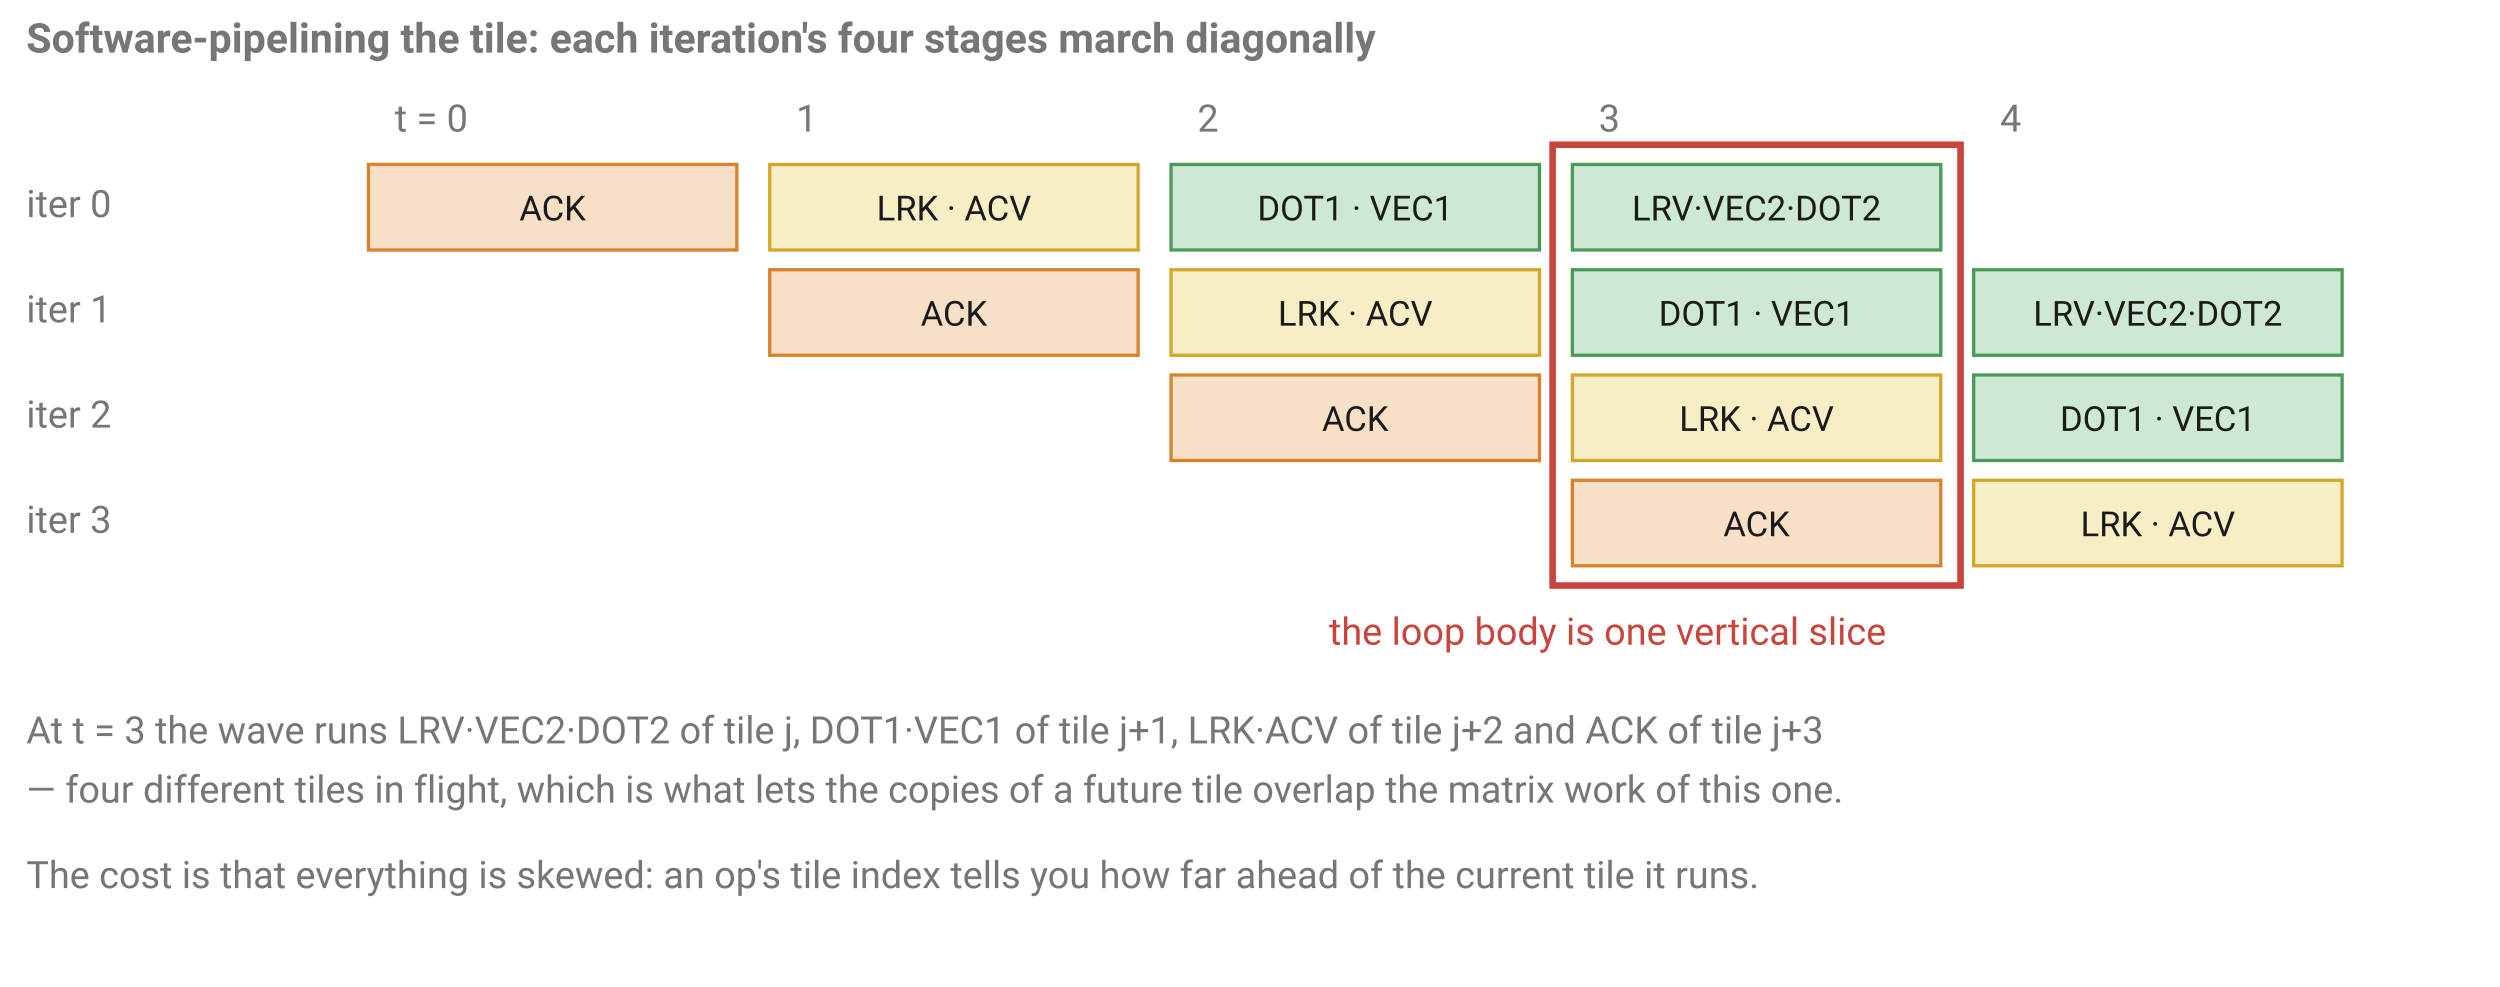
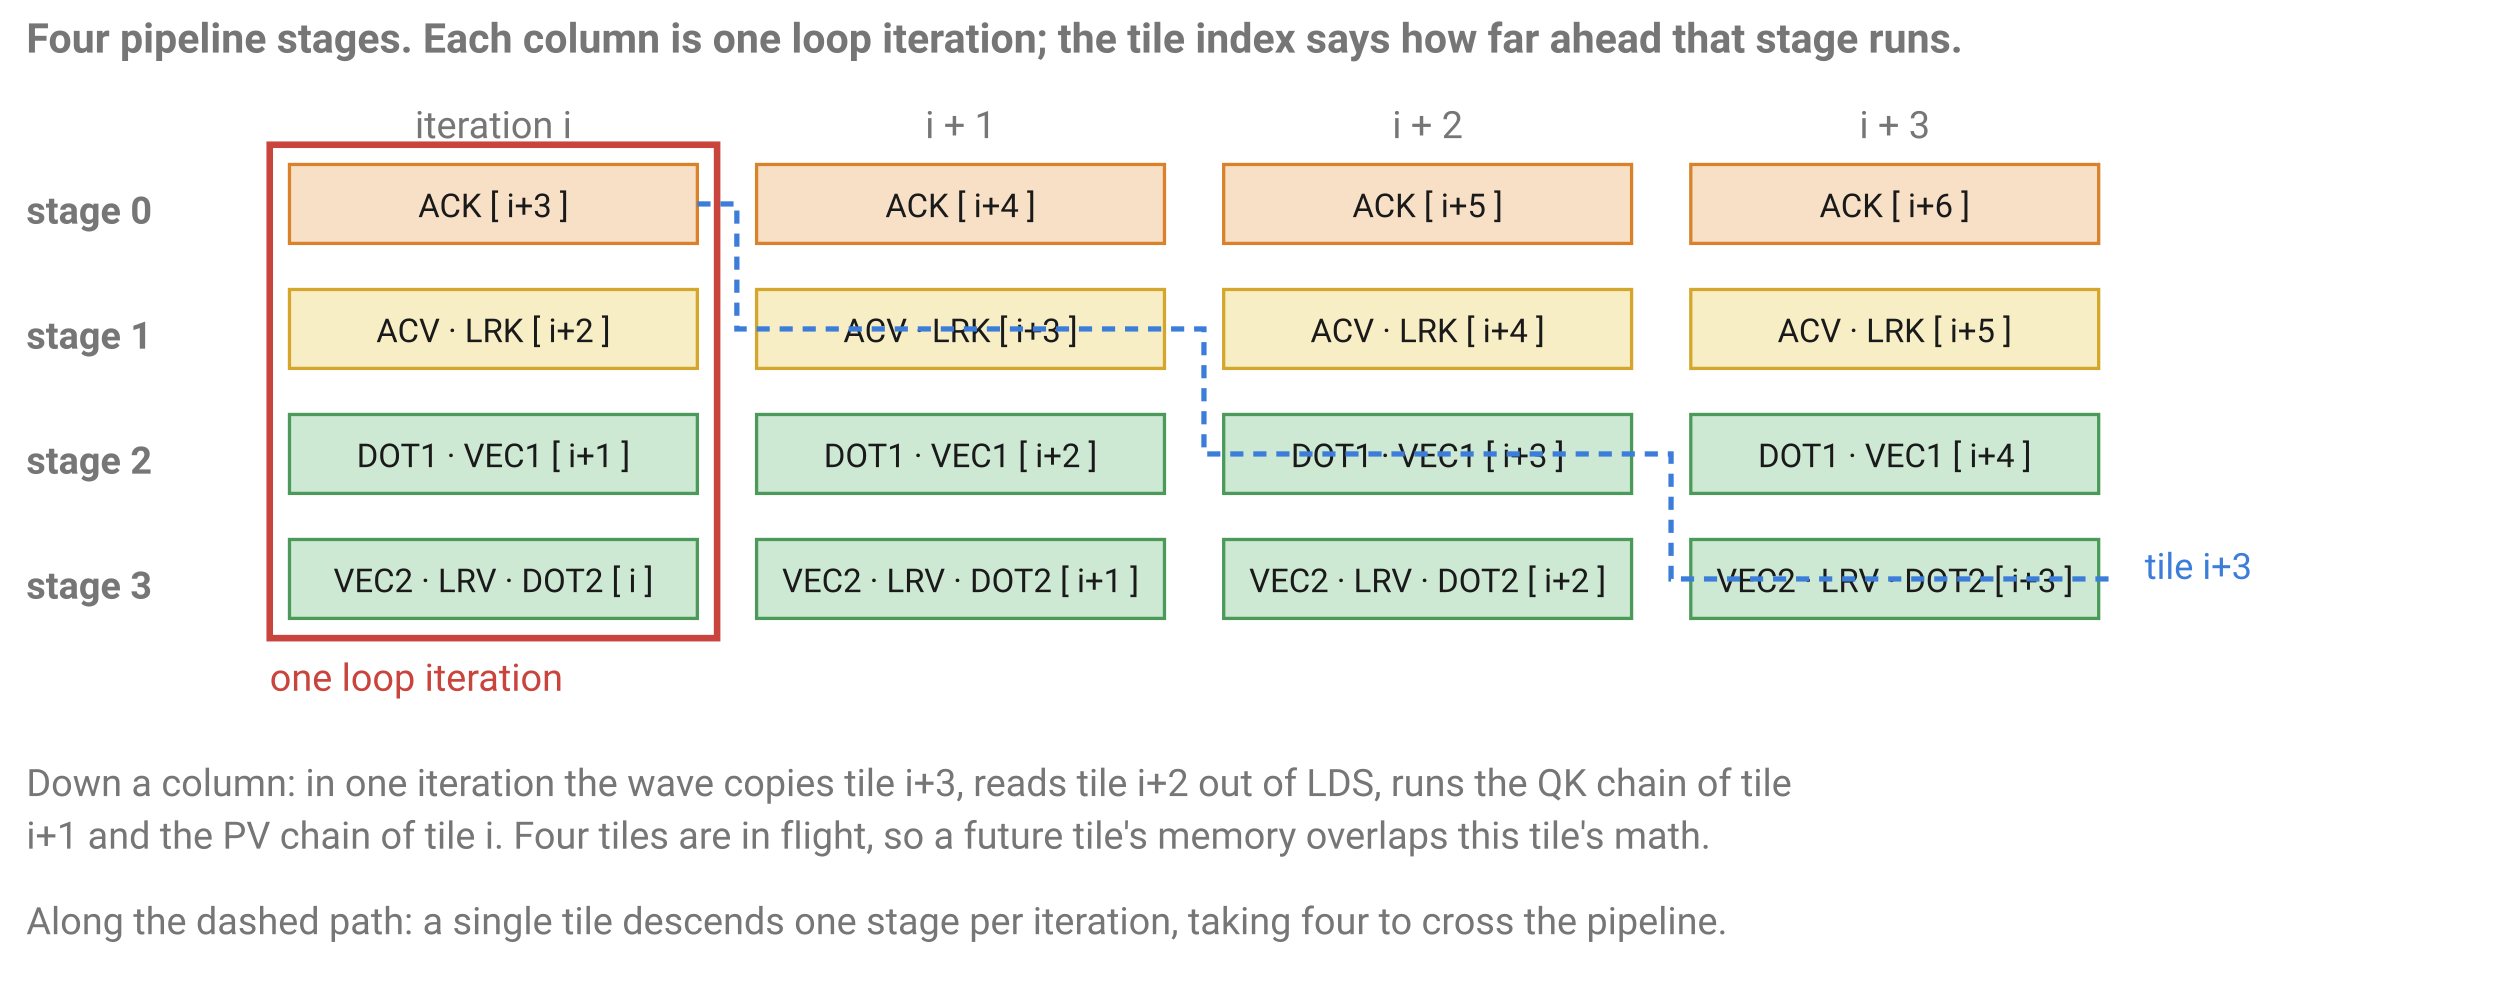
<svg xmlns="http://www.w3.org/2000/svg" viewBox="0 0 760 300" width="760" height="300" font-family="system-ui, -apple-system, Segoe UI, Roboto, sans-serif">
  <style>
    .h    { font-size: 12.5px; font-weight: 600; fill: #767676; }
    .lbl  { font-size: 11.5px; fill: #767676; }
-     .in   { font-size: 10.5px; fill: #1a1a1a; }
+     .st   { font-size: 11.5px; font-weight: 600; fill: #767676; }
+     .in   { font-size: 10px; fill: #1a1a1a; }
    .note { font-size: 11.5px; fill: #767676; }
-     .steady { fill: none; stroke: #c8443c; stroke-width: 2; }
-     .sl   { font-size: 11.5px; fill: #c8443c; }
+     .body { fill: none; stroke: #c8443c; stroke-width: 2; }
+     .bl   { font-size: 11.5px; fill: #c8443c; }
+     .diag { fill: none; stroke: #3b7dd8; stroke-width: 1.6; stroke-dasharray: 4 3; }
+     .dl   { font-size: 11px; fill: #3b7dd8; }
  </style>
-   <text class="h" x="8" y="16">Software-pipelining the tile: each iteration's four stages march diagonally</text>
-   <text class="lbl" x="120" y="40">t = 0</text>
-   <text class="lbl" x="242" y="40">1</text>
-   <text class="lbl" x="364" y="40">2</text>
-   <text class="lbl" x="486" y="40">3</text>
-   <text class="lbl" x="608" y="40">4</text>
-   <text class="lbl" x="8" y="66">iter 0</text>
-   <rect x="112" y="50" width="112" height="26" fill="#f7e0c6" stroke="#d9822b" />
-   <text class="in" x="168" y="67" text-anchor="middle">ACK</text>
-   <rect x="234" y="50" width="112" height="26" fill="#f7eec6" stroke="#d4a72c" />
-   <text class="in" x="290" y="67" text-anchor="middle">LRK · ACV</text>
-   <rect x="356" y="50" width="112" height="26" fill="#cde8d3" stroke="#4c9a5a" />
-   <text class="in" x="412" y="67" text-anchor="middle">DOT1 · VEC1</text>
-   <rect x="478" y="50" width="112" height="26" fill="#cde8d3" stroke="#4c9a5a" />
-   <text class="in" x="534" y="67" text-anchor="middle">LRV·VEC2·DOT2</text>
-   <text class="lbl" x="8" y="98">iter 1</text>
-   <rect x="234" y="82" width="112" height="26" fill="#f7e0c6" stroke="#d9822b" />
-   <text class="in" x="290" y="99" text-anchor="middle">ACK</text>
-   <rect x="356" y="82" width="112" height="26" fill="#f7eec6" stroke="#d4a72c" />
-   <text class="in" x="412" y="99" text-anchor="middle">LRK · ACV</text>
-   <rect x="478" y="82" width="112" height="26" fill="#cde8d3" stroke="#4c9a5a" />
-   <text class="in" x="534" y="99" text-anchor="middle">DOT1 · VEC1</text>
-   <rect x="600" y="82" width="112" height="26" fill="#cde8d3" stroke="#4c9a5a" />
-   <text class="in" x="656" y="99" text-anchor="middle">LRV·VEC2·DOT2</text>
-   <text class="lbl" x="8" y="130">iter 2</text>
-   <rect x="356" y="114" width="112" height="26" fill="#f7e0c6" stroke="#d9822b" />
-   <text class="in" x="412" y="131" text-anchor="middle">ACK</text>
-   <rect x="478" y="114" width="112" height="26" fill="#f7eec6" stroke="#d4a72c" />
-   <text class="in" x="534" y="131" text-anchor="middle">LRK · ACV</text>
-   <rect x="600" y="114" width="112" height="26" fill="#cde8d3" stroke="#4c9a5a" />
-   <text class="in" x="656" y="131" text-anchor="middle">DOT1 · VEC1</text>
-   <text class="lbl" x="8" y="162">iter 3</text>
-   <rect x="478" y="146" width="112" height="26" fill="#f7e0c6" stroke="#d9822b" />
-   <text class="in" x="534" y="163" text-anchor="middle">ACK</text>
-   <rect x="600" y="146" width="112" height="26" fill="#f7eec6" stroke="#d4a72c" />
-   <text class="in" x="656" y="163" text-anchor="middle">LRK · ACV</text>
-   <rect class="steady" x="472" y="44" width="124" height="134" />
-   <text class="sl" x="404" y="196">the loop body is one vertical slice</text>
-   <text class="note" x="8" y="226">At t = 3 the wave runs LRV·VEC2·DOT2 of tile j, DOT1·VEC1 of tile j+1, LRK·ACV of tile j+2 and ACK of tile j+3</text>
-   <text class="note" x="8" y="244">— four different tiles in flight, which is what lets the copies of a future tile overlap the matrix work of this one.</text>
-   <text class="note" x="8" y="270">The cost is that everything is skewed: an op's tile index tells you how far ahead of the current tile it runs.</text>
+   <text class="h" x="8" y="16">Four pipeline stages. Each column is one loop iteration; the tile index says how far ahead that stage runs.</text>
+   <text class="lbl" x="150" y="42" text-anchor="middle">iteration i</text>
+   <text class="lbl" x="292" y="42" text-anchor="middle">i + 1</text>
+   <text class="lbl" x="434" y="42" text-anchor="middle">i + 2</text>
+   <text class="lbl" x="576" y="42" text-anchor="middle">i + 3</text>
+   <text class="st" x="8" y="68">stage 0</text>
+   <rect x="88" y="50" width="124" height="24" fill="#f7e0c6" stroke="#d9822b" />
+   <text class="in" x="150" y="66" text-anchor="middle">ACK [ i+3 ]</text>
+   <rect x="230" y="50" width="124" height="24" fill="#f7e0c6" stroke="#d9822b" />
+   <text class="in" x="292" y="66" text-anchor="middle">ACK [ i+4 ]</text>
+   <rect x="372" y="50" width="124" height="24" fill="#f7e0c6" stroke="#d9822b" />
+   <text class="in" x="434" y="66" text-anchor="middle">ACK [ i+5 ]</text>
+   <rect x="514" y="50" width="124" height="24" fill="#f7e0c6" stroke="#d9822b" />
+   <text class="in" x="576" y="66" text-anchor="middle">ACK [ i+6 ]</text>
+   <text class="st" x="8" y="106">stage 1</text>
+   <rect x="88" y="88" width="124" height="24" fill="#f7eec6" stroke="#d4a72c" />
+   <text class="in" x="150" y="104" text-anchor="middle">ACV · LRK [ i+2 ]</text>
+   <rect x="230" y="88" width="124" height="24" fill="#f7eec6" stroke="#d4a72c" />
+   <text class="in" x="292" y="104" text-anchor="middle">ACV · LRK [ i+3 ]</text>
+   <rect x="372" y="88" width="124" height="24" fill="#f7eec6" stroke="#d4a72c" />
+   <text class="in" x="434" y="104" text-anchor="middle">ACV · LRK [ i+4 ]</text>
+   <rect x="514" y="88" width="124" height="24" fill="#f7eec6" stroke="#d4a72c" />
+   <text class="in" x="576" y="104" text-anchor="middle">ACV · LRK [ i+5 ]</text>
+   <text class="st" x="8" y="144">stage 2</text>
+   <rect x="88" y="126" width="124" height="24" fill="#cde8d3" stroke="#4c9a5a" />
+   <text class="in" x="150" y="142" text-anchor="middle">DOT1 · VEC1 [ i+1 ]</text>
+   <rect x="230" y="126" width="124" height="24" fill="#cde8d3" stroke="#4c9a5a" />
+   <text class="in" x="292" y="142" text-anchor="middle">DOT1 · VEC1 [ i+2 ]</text>
+   <rect x="372" y="126" width="124" height="24" fill="#cde8d3" stroke="#4c9a5a" />
+   <text class="in" x="434" y="142" text-anchor="middle">DOT1 · VEC1 [ i+3 ]</text>
+   <rect x="514" y="126" width="124" height="24" fill="#cde8d3" stroke="#4c9a5a" />
+   <text class="in" x="576" y="142" text-anchor="middle">DOT1 · VEC1 [ i+4 ]</text>
+   <text class="st" x="8" y="182">stage 3</text>
+   <rect x="88" y="164" width="124" height="24" fill="#cde8d3" stroke="#4c9a5a" />
+   <text class="in" x="150" y="180" text-anchor="middle">VEC2 · LRV · DOT2 [ i ]</text>
+   <rect x="230" y="164" width="124" height="24" fill="#cde8d3" stroke="#4c9a5a" />
+   <text class="in" x="292" y="180" text-anchor="middle">VEC2 · LRV · DOT2 [ i+1 ]</text>
+   <rect x="372" y="164" width="124" height="24" fill="#cde8d3" stroke="#4c9a5a" />
+   <text class="in" x="434" y="180" text-anchor="middle">VEC2 · LRV · DOT2 [ i+2 ]</text>
+   <rect x="514" y="164" width="124" height="24" fill="#cde8d3" stroke="#4c9a5a" />
+   <text class="in" x="576" y="180" text-anchor="middle">VEC2 · LRV · DOT2 [ i+3 ]</text>
+   <rect class="body" x="82" y="44" width="136" height="150" />
+   <text class="bl" x="82" y="210">one loop iteration</text>
+   <path class="diag" d="M 212,62 L 224,62 L 224,100 L 366,100 L 366,138 L 508,138 L 508,176 L 644,176" />
+   <text class="dl" x="652" y="176">tile i+3</text>
+   <text class="note" x="8" y="242">Down a column: in one iteration the wave copies tile i+3, reads tile i+2 out of LDS, runs the QK chain of tile</text>
+   <text class="note" x="8" y="258">i+1 and the PV chain of tile i. Four tiles are in flight, so a future tile's memory overlaps this tile's math.</text>
+   <text class="note" x="8" y="284">Along the dashed path: a single tile descends one stage per iteration, taking four to cross the pipeline.</text>
</svg>
